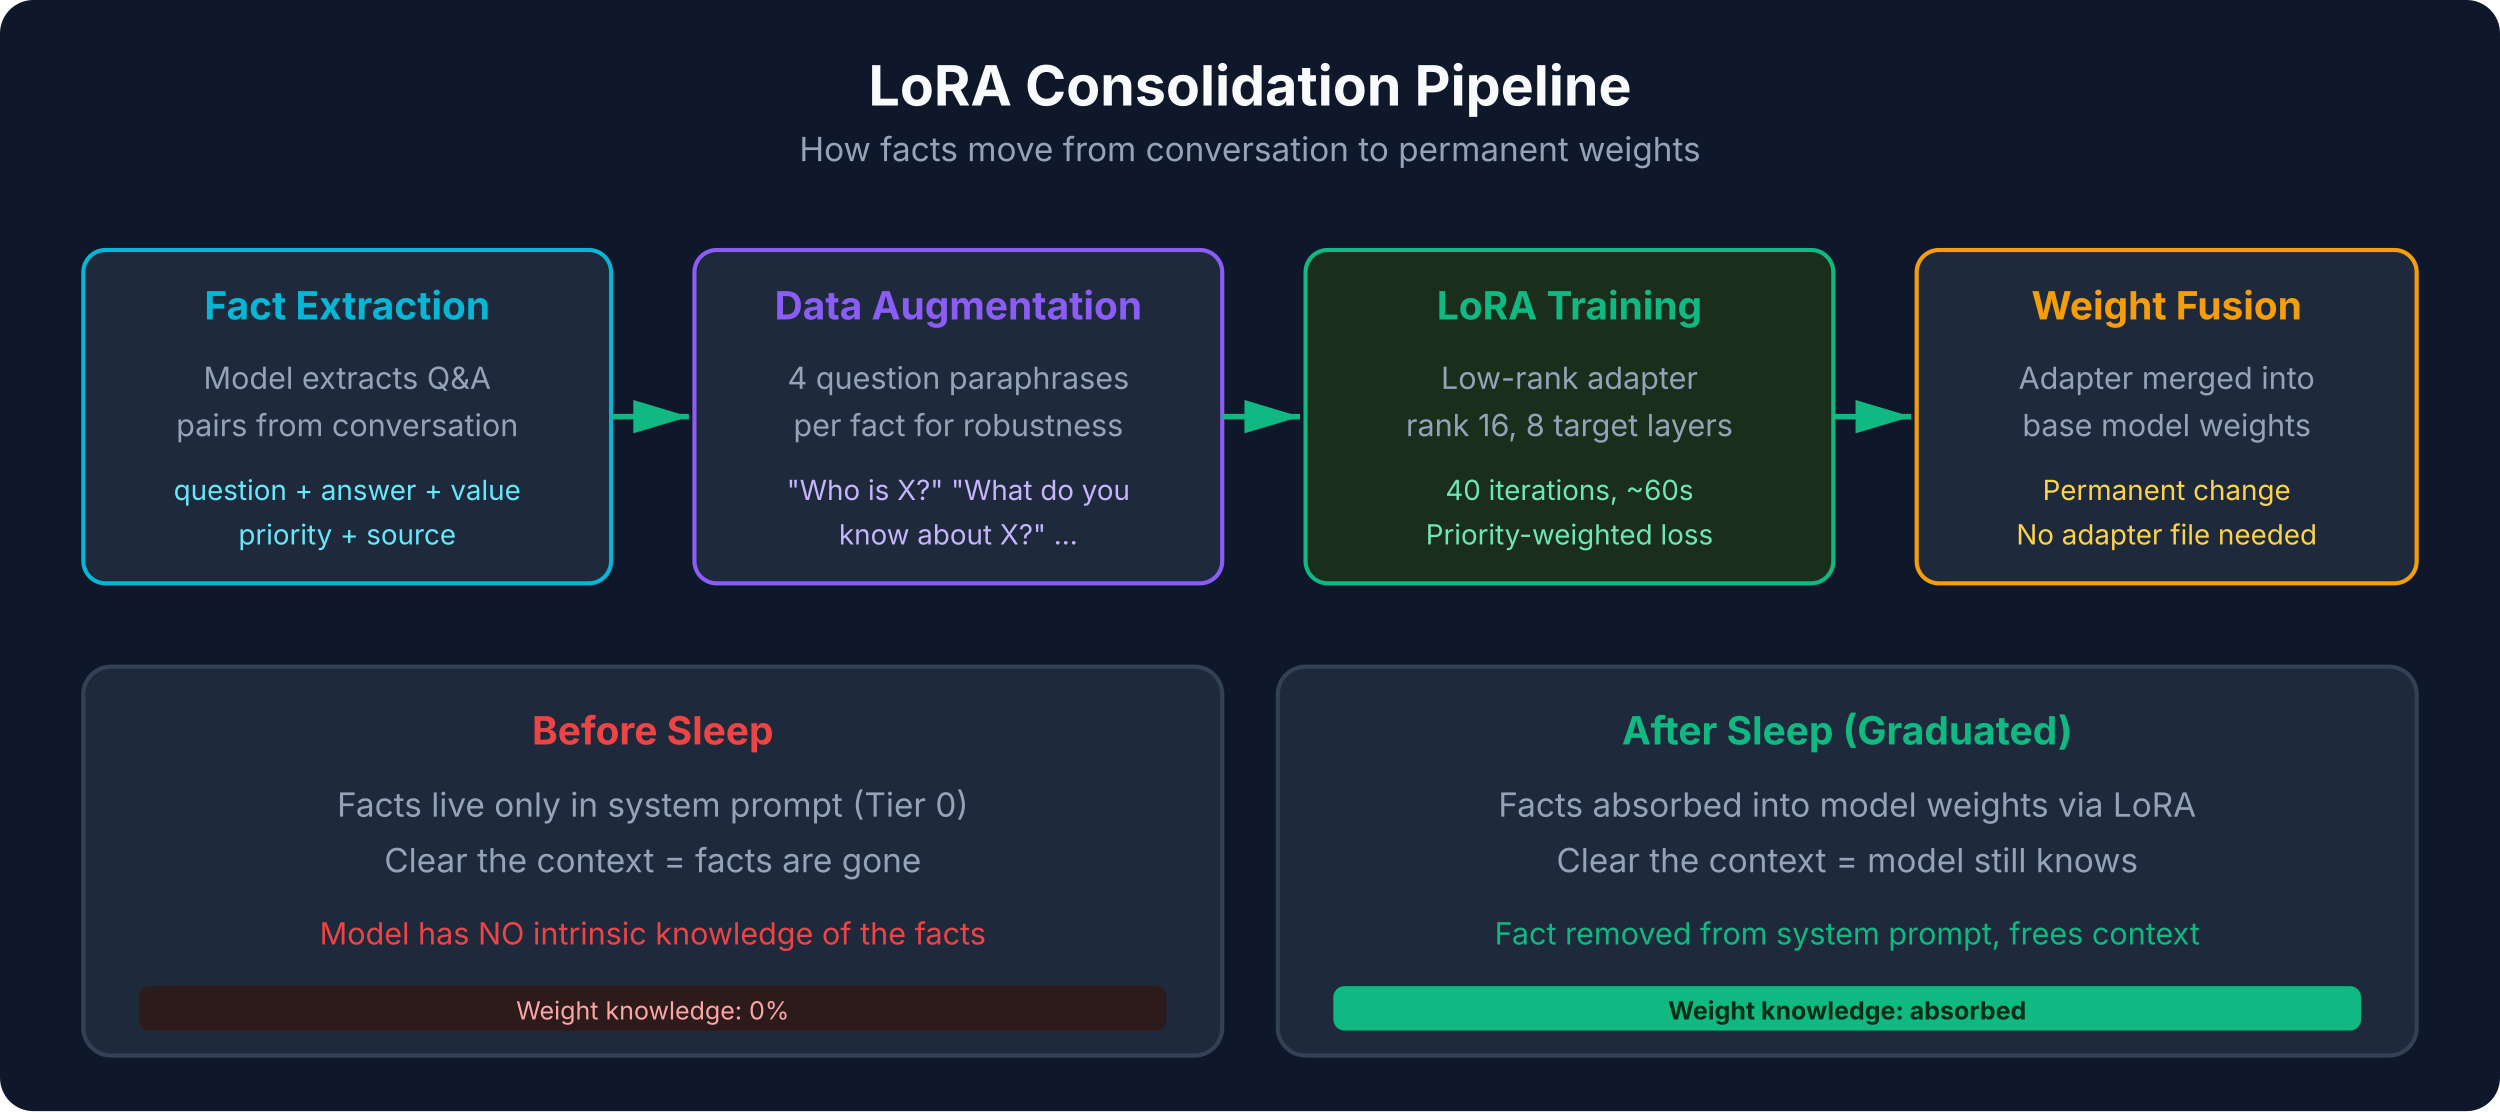
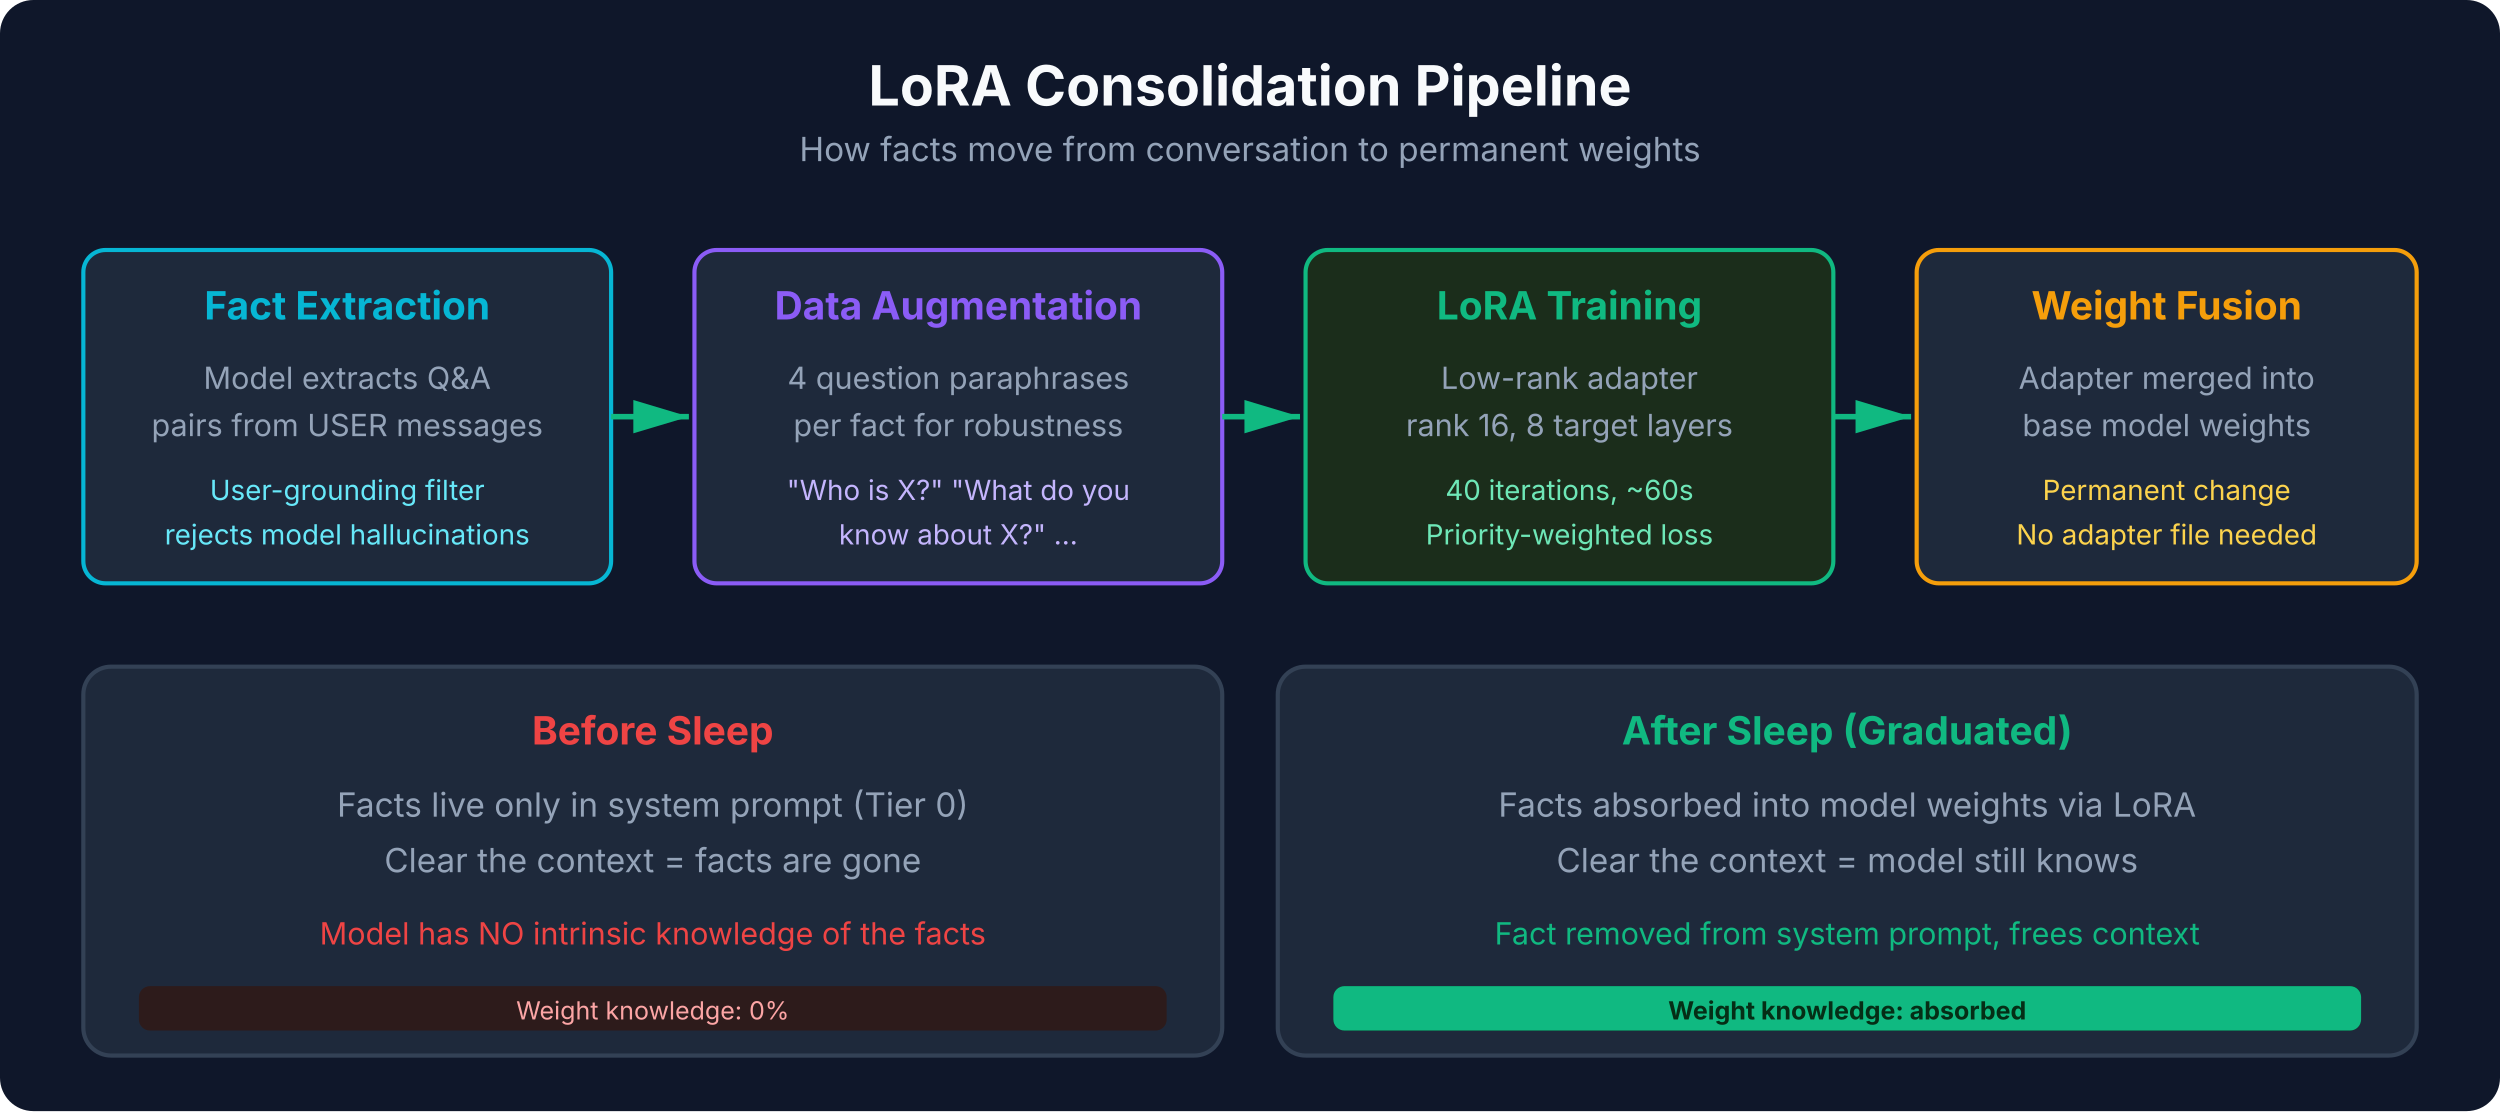
<svg xmlns="http://www.w3.org/2000/svg" viewBox="0 0 900 400" font-family="system-ui, -apple-system, sans-serif">
  <defs>
    <marker id="arr" viewBox="0 0 10 6" refX="10" refY="3" markerWidth="10" markerHeight="6" orient="auto">
      <path d="M0,0 L10,3 L0,6 Z" fill="#10b981" />
    </marker>
  </defs>
  <rect width="900" height="400" fill="#0f172a" rx="12" />
  <text x="450" y="38" text-anchor="middle" fill="#f8fafc" font-size="20" font-weight="bold">LoRA Consolidation Pipeline</text>
  <text x="450" y="58" text-anchor="middle" fill="#94a3b8" font-size="12">How facts move from conversation to permanent weights</text>
  <rect x="30" y="90" width="190" height="120" rx="8" fill="#1e293b" stroke="#06b6d4" stroke-width="1.5" />
  <text x="125" y="115" text-anchor="middle" fill="#06b6d4" font-size="14" font-weight="bold">Fact Extraction</text>
  <text x="125" y="140" text-anchor="middle" fill="#94a3b8" font-size="11">Model extracts Q&amp;A</text>
-   <text x="125" y="157" text-anchor="middle" fill="#94a3b8" font-size="11">pairs from conversation</text>
-   <text x="125" y="180" text-anchor="middle" fill="#67e8f9" font-size="10">question + answer + value</text>
-   <text x="125" y="196" text-anchor="middle" fill="#67e8f9" font-size="10">priority + source</text>
+   <text x="125" y="157" text-anchor="middle" fill="#94a3b8" font-size="11">pairs from USER messages</text>
+   <text x="125" y="180" text-anchor="middle" fill="#67e8f9" font-size="10">User-grounding filter</text>
+   <text x="125" y="196" text-anchor="middle" fill="#67e8f9" font-size="10">rejects model hallucinations</text>
  <line x1="220" y1="150" x2="248" y2="150" stroke="#10b981" stroke-width="2" marker-end="url(#arr)" />
  <rect x="250" y="90" width="190" height="120" rx="8" fill="#1e293b" stroke="#8b5cf6" stroke-width="1.5" />
  <text x="345" y="115" text-anchor="middle" fill="#8b5cf6" font-size="14" font-weight="bold">Data Augmentation</text>
  <text x="345" y="140" text-anchor="middle" fill="#94a3b8" font-size="11">4 question paraphrases</text>
  <text x="345" y="157" text-anchor="middle" fill="#94a3b8" font-size="11">per fact for robustness</text>
  <text x="345" y="180" text-anchor="middle" fill="#c4b5fd" font-size="10">"Who is X?" "What do you</text>
  <text x="345" y="196" text-anchor="middle" fill="#c4b5fd" font-size="10">know about X?" ...</text>
  <line x1="440" y1="150" x2="468" y2="150" stroke="#10b981" stroke-width="2" marker-end="url(#arr)" />
  <rect x="470" y="90" width="190" height="120" rx="8" fill="#1b2d1b" stroke="#10b981" stroke-width="1.5" />
  <text x="565" y="115" text-anchor="middle" fill="#10b981" font-size="14" font-weight="bold">LoRA Training</text>
  <text x="565" y="140" text-anchor="middle" fill="#94a3b8" font-size="11">Low-rank adapter</text>
  <text x="565" y="157" text-anchor="middle" fill="#94a3b8" font-size="11">rank 16, 8 target layers</text>
  <text x="565" y="180" text-anchor="middle" fill="#6ee7b7" font-size="10">40 iterations, ~60s</text>
  <text x="565" y="196" text-anchor="middle" fill="#6ee7b7" font-size="10">Priority-weighted loss</text>
  <line x1="660" y1="150" x2="688" y2="150" stroke="#10b981" stroke-width="2" marker-end="url(#arr)" />
  <rect x="690" y="90" width="180" height="120" rx="8" fill="#1e293b" stroke="#f59e0b" stroke-width="1.5" />
  <text x="780" y="115" text-anchor="middle" fill="#f59e0b" font-size="14" font-weight="bold">Weight Fusion</text>
  <text x="780" y="140" text-anchor="middle" fill="#94a3b8" font-size="11">Adapter merged into</text>
  <text x="780" y="157" text-anchor="middle" fill="#94a3b8" font-size="11">base model weights</text>
  <text x="780" y="180" text-anchor="middle" fill="#fcd34d" font-size="10">Permanent change</text>
  <text x="780" y="196" text-anchor="middle" fill="#fcd34d" font-size="10">No adapter file needed</text>
  <rect x="30" y="240" width="410" height="140" rx="10" fill="#1e293b" stroke="#334155" stroke-width="1.5" />
  <text x="235" y="268" text-anchor="middle" fill="#ef4444" font-size="14" font-weight="bold">Before Sleep</text>
  <text x="235" y="294" text-anchor="middle" fill="#94a3b8" font-size="12">Facts live only in system prompt (Tier 0)</text>
  <text x="235" y="314" text-anchor="middle" fill="#94a3b8" font-size="12">Clear the context = facts are gone</text>
  <text x="235" y="340" text-anchor="middle" fill="#ef4444" font-size="11">Model has NO intrinsic knowledge of the facts</text>
  <rect x="50" y="355" width="370" height="16" rx="4" fill="#2d1b1b" />
  <rect x="50" y="355" width="0" height="16" rx="4" fill="#ef4444" />
  <text x="235" y="367" text-anchor="middle" fill="#fca5a5" font-size="9">Weight knowledge: 0%</text>
  <rect x="460" y="240" width="410" height="140" rx="10" fill="#1e293b" stroke="#334155" stroke-width="1.5" />
  <text x="665" y="268" text-anchor="middle" fill="#10b981" font-size="14" font-weight="bold">After Sleep (Graduated)</text>
  <text x="665" y="294" text-anchor="middle" fill="#94a3b8" font-size="12">Facts absorbed into model weights via LoRA</text>
  <text x="665" y="314" text-anchor="middle" fill="#94a3b8" font-size="12">Clear the context = model still knows</text>
  <text x="665" y="340" text-anchor="middle" fill="#10b981" font-size="11">Fact removed from system prompt, frees context</text>
  <rect x="480" y="355" width="370" height="16" rx="4" fill="#052e16" />
  <rect x="480" y="355" width="370" height="16" rx="4" fill="#10b981" />
  <text x="665" y="367" text-anchor="middle" fill="#052e16" font-size="9" font-weight="bold">Weight knowledge: absorbed</text>
</svg>
